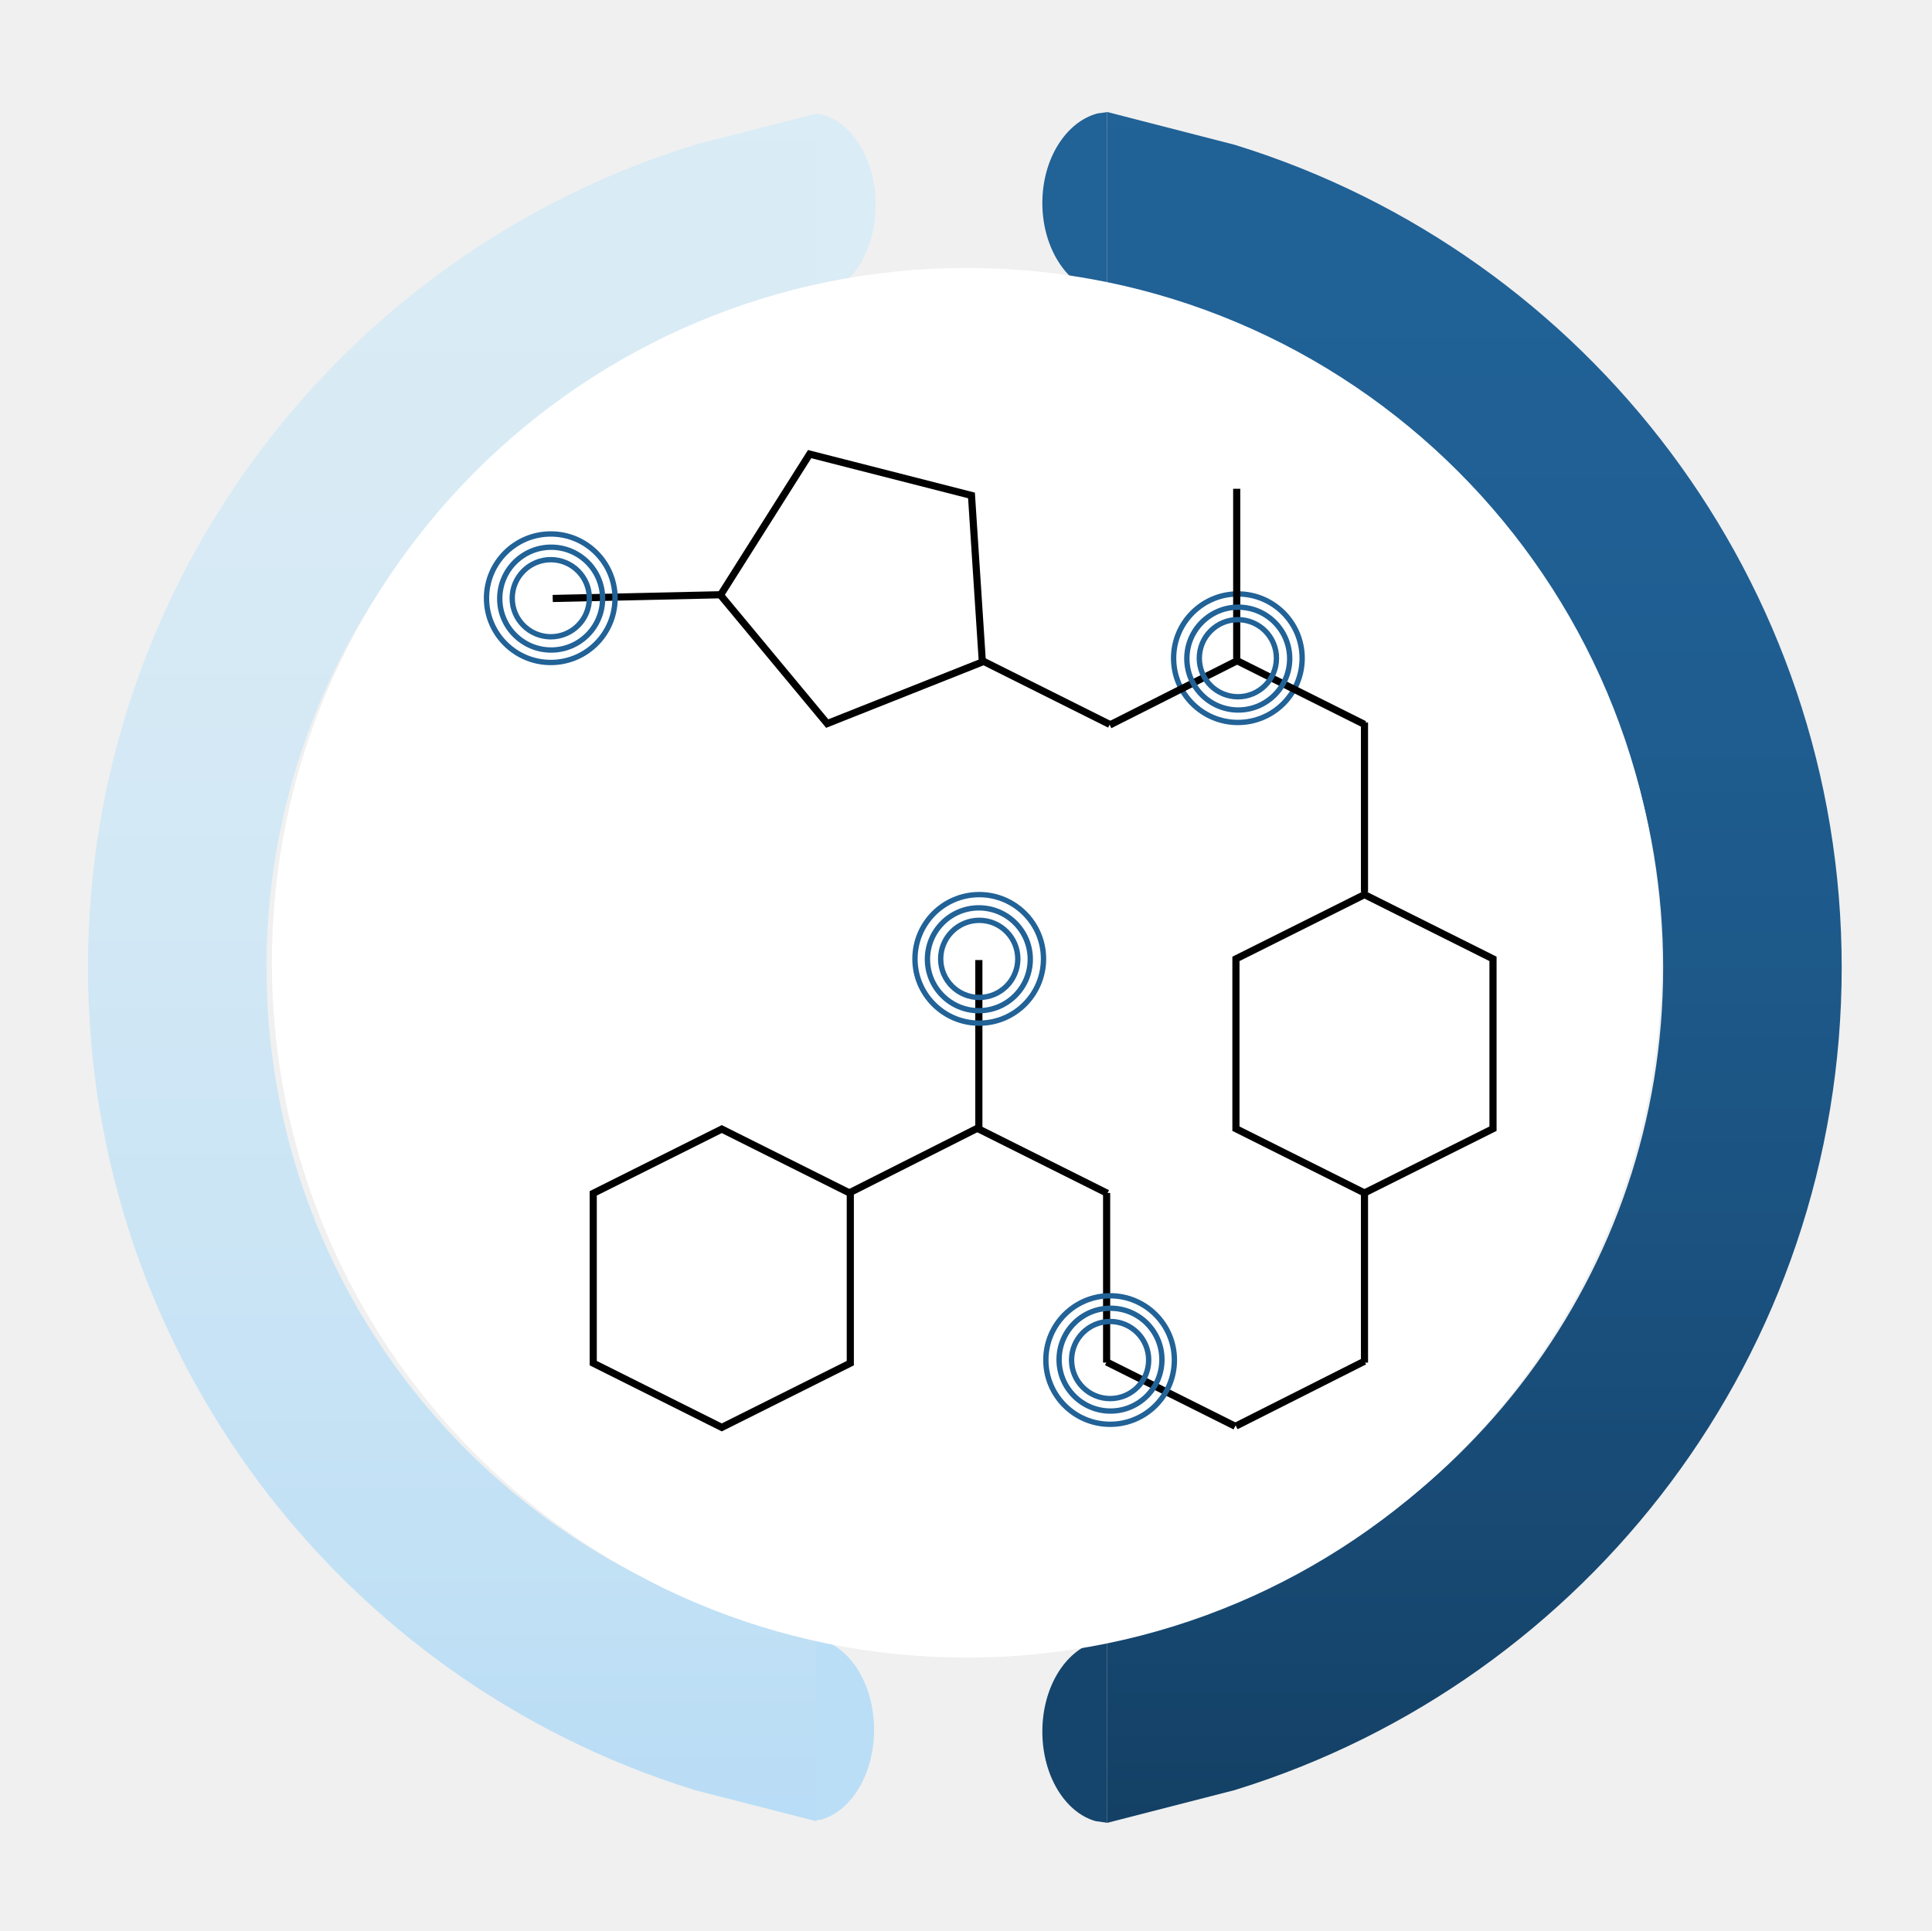
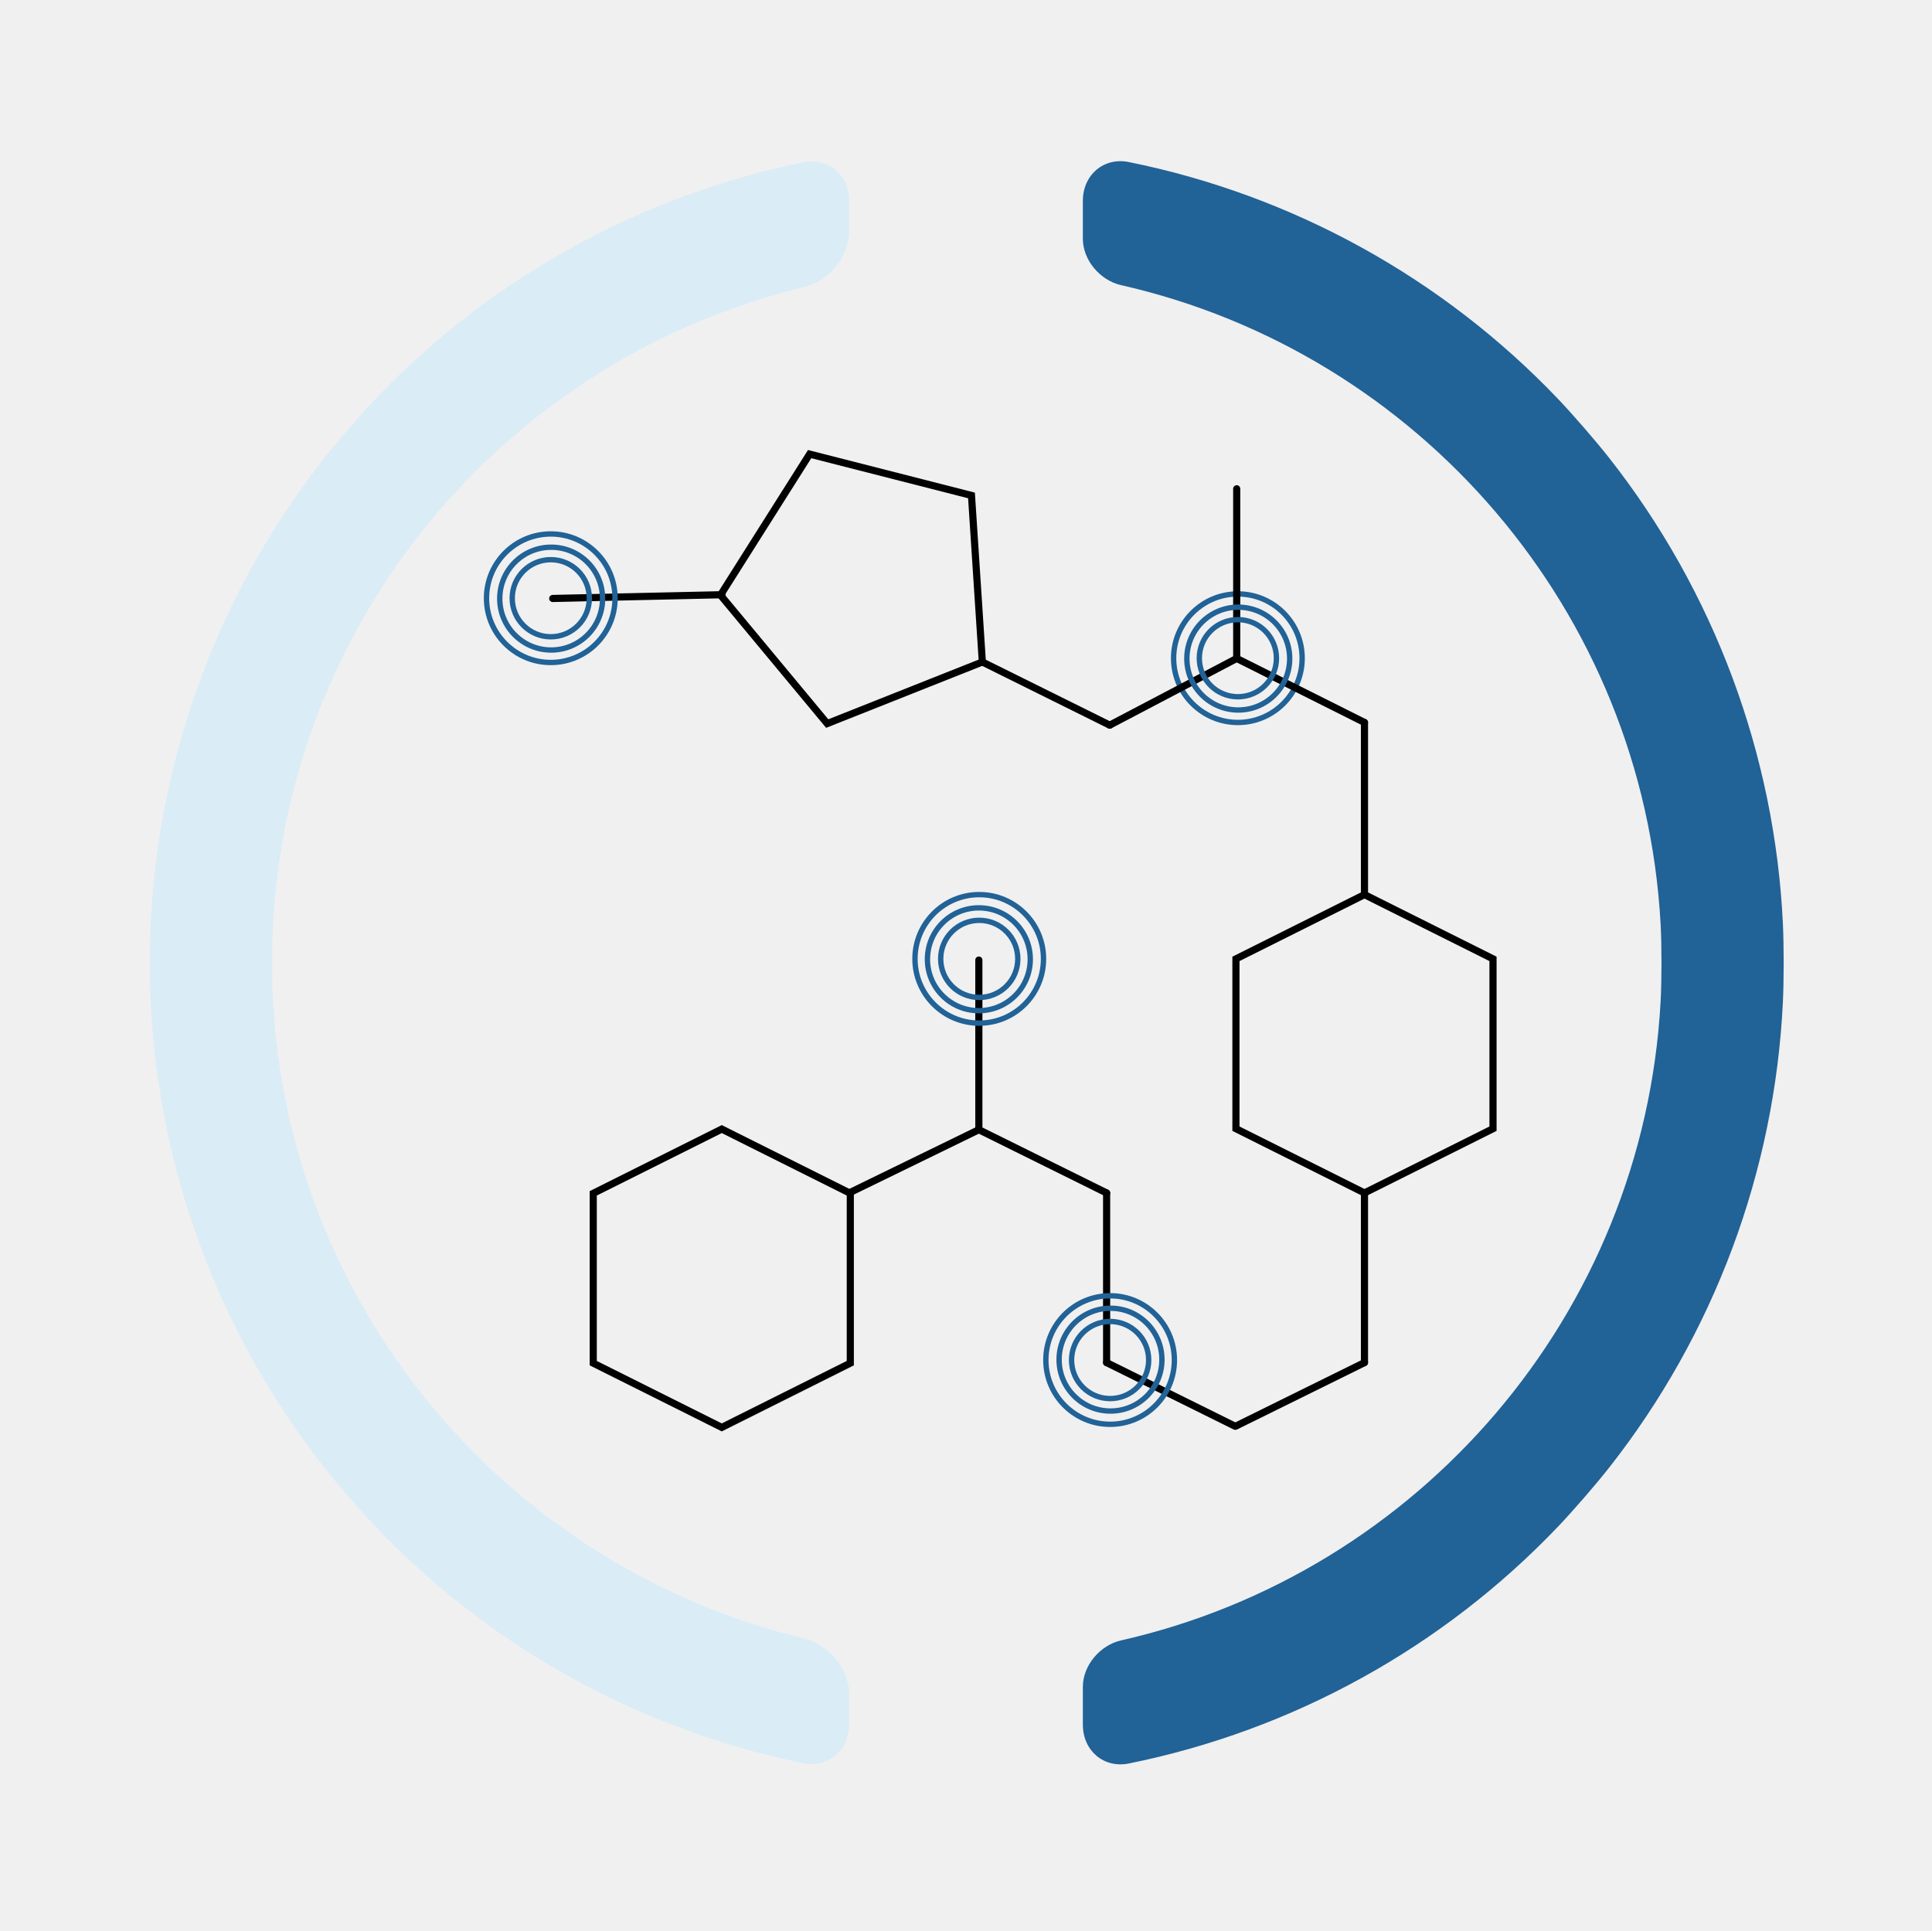
- <svg xmlns="http://www.w3.org/2000/svg" width="2480" height="2479" xml:space="preserve" overflow="hidden">
-   <defs>
-     <linearGradient x1="2854.5" y1="134.724" x2="2854.5" y2="2331.27" gradientUnits="userSpaceOnUse" spreadMethod="reflect" id="stroke0">
-       <stop offset="0" stop-color="#216297" stop-opacity="1" />
-       <stop offset="0.02" stop-color="#206196" stop-opacity="1" />
-       <stop offset="0.041" stop-color="#206196" stop-opacity="1" />
-       <stop offset="0.061" stop-color="#206196" stop-opacity="1" />
-       <stop offset="0.082" stop-color="#206196" stop-opacity="1" />
-       <stop offset="0.102" stop-color="#206196" stop-opacity="1" />
-       <stop offset="0.122" stop-color="#206196" stop-opacity="1" />
-       <stop offset="0.143" stop-color="#206195" stop-opacity="1" />
-       <stop offset="0.163" stop-color="#206095" stop-opacity="1" />
-       <stop offset="0.184" stop-color="#206094" stop-opacity="1" />
-       <stop offset="0.204" stop-color="#206094" stop-opacity="1" />
-       <stop offset="0.224" stop-color="#205F93" stop-opacity="1" />
-       <stop offset="0.245" stop-color="#205F93" stop-opacity="1" />
-       <stop offset="0.265" stop-color="#1F5F92" stop-opacity="1" />
-       <stop offset="0.286" stop-color="#1F5E92" stop-opacity="1" />
-       <stop offset="0.306" stop-color="#1F5E91" stop-opacity="1" />
-       <stop offset="0.327" stop-color="#1F5D90" stop-opacity="1" />
-       <stop offset="0.347" stop-color="#1F5D90" stop-opacity="1" />
-       <stop offset="0.367" stop-color="#1F5C8F" stop-opacity="1" />
-       <stop offset="0.388" stop-color="#1E5C8E" stop-opacity="1" />
-       <stop offset="0.408" stop-color="#1E5B8D" stop-opacity="1" />
-       <stop offset="0.429" stop-color="#1E5B8C" stop-opacity="1" />
-       <stop offset="0.449" stop-color="#1E5A8B" stop-opacity="1" />
-       <stop offset="0.469" stop-color="#1D598A" stop-opacity="1" />
-       <stop offset="0.49" stop-color="#1D5989" stop-opacity="1" />
-       <stop offset="0.51" stop-color="#1D5888" stop-opacity="1" />
-       <stop offset="0.531" stop-color="#1D5787" stop-opacity="1" />
-       <stop offset="0.551" stop-color="#1C5686" stop-opacity="1" />
-       <stop offset="0.571" stop-color="#1C5685" stop-opacity="1" />
-       <stop offset="0.592" stop-color="#1C5584" stop-opacity="1" />
-       <stop offset="0.612" stop-color="#1B5483" stop-opacity="1" />
-       <stop offset="0.633" stop-color="#1B5381" stop-opacity="1" />
-       <stop offset="0.653" stop-color="#1B5280" stop-opacity="1" />
-       <stop offset="0.673" stop-color="#1A517F" stop-opacity="1" />
-       <stop offset="0.694" stop-color="#1A507D" stop-opacity="1" />
-       <stop offset="0.714" stop-color="#1A4F7C" stop-opacity="1" />
-       <stop offset="0.735" stop-color="#194E7A" stop-opacity="1" />
-       <stop offset="0.755" stop-color="#194D79" stop-opacity="1" />
-       <stop offset="0.776" stop-color="#184C77" stop-opacity="1" />
-       <stop offset="0.796" stop-color="#184B76" stop-opacity="1" />
-       <stop offset="0.816" stop-color="#184A74" stop-opacity="1" />
-       <stop offset="0.837" stop-color="#174973" stop-opacity="1" />
-       <stop offset="0.857" stop-color="#174871" stop-opacity="1" />
-       <stop offset="0.878" stop-color="#16476F" stop-opacity="1" />
-       <stop offset="0.898" stop-color="#16466E" stop-opacity="1" />
-       <stop offset="0.918" stop-color="#15456C" stop-opacity="1" />
-       <stop offset="0.939" stop-color="#15436A" stop-opacity="1" />
-       <stop offset="0.959" stop-color="#144268" stop-opacity="1" />
-       <stop offset="0.98" stop-color="#144166" stop-opacity="1" />
-       <stop offset="1" stop-color="#144065" stop-opacity="1" />
-     </linearGradient>
-     <linearGradient x1="1542.5" y1="136.737" x2="1542.5" y2="2329.26" gradientUnits="userSpaceOnUse" spreadMethod="reflect" id="stroke1">
-       <stop offset="0" stop-color="#DAECF5" stop-opacity="1" />
-       <stop offset="0.031" stop-color="#D9EBF5" stop-opacity="1" />
-       <stop offset="0.062" stop-color="#D9EBF5" stop-opacity="1" />
-       <stop offset="0.094" stop-color="#D9EBF5" stop-opacity="1" />
-       <stop offset="0.125" stop-color="#D9EBF5" stop-opacity="1" />
-       <stop offset="0.156" stop-color="#D8EBF5" stop-opacity="1" />
-       <stop offset="0.188" stop-color="#D8EBF5" stop-opacity="1" />
-       <stop offset="0.219" stop-color="#D8EBF5" stop-opacity="1" />
-       <stop offset="0.25" stop-color="#D7EAF5" stop-opacity="1" />
-       <stop offset="0.281" stop-color="#D6EAF5" stop-opacity="1" />
-       <stop offset="0.312" stop-color="#D6EAF5" stop-opacity="1" />
-       <stop offset="0.344" stop-color="#D5E9F5" stop-opacity="1" />
-       <stop offset="0.375" stop-color="#D4E9F5" stop-opacity="1" />
-       <stop offset="0.406" stop-color="#D3E9F5" stop-opacity="1" />
-       <stop offset="0.438" stop-color="#D2E8F5" stop-opacity="1" />
-       <stop offset="0.469" stop-color="#D2E8F5" stop-opacity="1" />
-       <stop offset="0.5" stop-color="#D1E7F5" stop-opacity="1" />
-       <stop offset="0.531" stop-color="#CFE7F5" stop-opacity="1" />
-       <stop offset="0.562" stop-color="#CEE6F5" stop-opacity="1" />
-       <stop offset="0.594" stop-color="#CDE6F5" stop-opacity="1" />
-       <stop offset="0.625" stop-color="#CCE5F5" stop-opacity="1" />
-       <stop offset="0.656" stop-color="#CBE5F5" stop-opacity="1" />
-       <stop offset="0.688" stop-color="#C9E4F5" stop-opacity="1" />
-       <stop offset="0.719" stop-color="#C8E3F5" stop-opacity="1" />
-       <stop offset="0.75" stop-color="#C6E3F5" stop-opacity="1" />
-       <stop offset="0.781" stop-color="#C5E2F5" stop-opacity="1" />
-       <stop offset="0.812" stop-color="#C3E1F5" stop-opacity="1" />
-       <stop offset="0.844" stop-color="#C2E1F5" stop-opacity="1" />
-       <stop offset="0.875" stop-color="#C0E0F5" stop-opacity="1" />
-       <stop offset="0.906" stop-color="#BEDFF5" stop-opacity="1" />
-       <stop offset="0.938" stop-color="#BCDEF5" stop-opacity="1" />
-       <stop offset="0.969" stop-color="#BADDF5" stop-opacity="1" />
-       <stop offset="1" stop-color="#B9DDF6" stop-opacity="1" />
-     </linearGradient>
-   </defs>
-   <g transform="translate(-962 9)">
-     <g>
-       <path d="M2383 2097 2383 2331 2368.45 2328.99C2329.39 2318.05 2300 2270.72 2300 2214 2300 2157.28 2329.39 2109.95 2368.45 2099.01Z" fill="#15456C" fill-rule="evenodd" fill-opacity="1" />
-       <path d="M1556.05 2211.31 1556.05 2212.05 1556 2211.68ZM2008.79 2095.36 2016.17 2096.39C2054.88 2107.36 2084 2154.81 2084 2211.68 2084 2268.55 2054.88 2316 2016.17 2326.97L2008.79 2328ZM1640.94 2094 1999.06 2094 2004.79 2094.8 1635.21 2094.8Z" fill="#BBDEF7" fill-rule="evenodd" fill-opacity="1" />
-       <path d="M2382.94 135 2382.94 357.175 2799 357.175 2795.39 359.777C2784.82 365.716 2773.19 369 2760.99 369L2388.38 369C2339.58 369 2300 316.458 2300 251.636 2300 194.917 2330.3 147.599 2370.57 136.656Z" fill="#216297" fill-rule="evenodd" fill-opacity="1" />
-       <path d="M2008.85 137 2018.18 138.307C2056.88 149.314 2086 196.906 2086 253.954 2086 319.153 2047.97 372 2001.06 372L1642.96 372C1637.1 372 1631.37 371.174 1625.85 369.602L1620 367.08 2008.85 367.08Z" fill="#DAECF6" fill-rule="evenodd" fill-opacity="1" />
-       <path d="M2497.5 2183.5 2497.5 282.5 2515.71 287.184C2918.82 412.572 3211.5 788.603 3211.5 1233 3211.5 1677.4 2918.82 2053.43 2515.71 2178.82Z" stroke="url(#stroke0)" stroke-width="229.167" stroke-linecap="butt" stroke-linejoin="miter" stroke-miterlimit="8" fill="none" fill-rule="evenodd" />
-       <path d="M1895.5 2181.5 1885.72 2178.99C1482.37 2053.58 1189.5 1677.48 1189.5 1233 1189.5 788.524 1482.37 412.425 1885.72 287.014L1895.5 284.5Z" stroke="url(#stroke1)" stroke-width="229.167" stroke-linecap="butt" stroke-linejoin="miter" stroke-miterlimit="8" fill="none" fill-rule="evenodd" />
-       <path d="M1311 1227C1311 734.362 1710.36 335 2203 335 2695.64 335 3095 734.362 3095 1227 3095 1719.64 2695.64 2119 2203 2119 1710.36 2119 1311 1719.64 1311 1227Z" fill="#FFFFFF" fill-rule="evenodd" fill-opacity="1" />
-       <path d="M2468.5 836C2468.5 790.437 2505.44 753.5 2551 753.5 2596.56 753.5 2633.5 790.437 2633.5 836 2633.5 881.563 2596.56 918.5 2551 918.5 2505.44 918.5 2468.5 881.563 2468.5 836Z" stroke="#216297" stroke-width="6.875" stroke-linecap="butt" stroke-linejoin="miter" stroke-miterlimit="8" stroke-opacity="1" fill="none" fill-rule="evenodd" />
-       <path d="M1888.5 1823.5 1723.5 1741 1723.5 1523 1888.5 1440.5 2053.49 1523 2053.49 1741Z" stroke="#000000" stroke-width="9.167" stroke-linecap="butt" stroke-linejoin="miter" stroke-miterlimit="8" stroke-opacity="1" fill="none" fill-rule="evenodd" />
-       <path d="M2713.49 1522.5 2548.5 1440 2548.5 1222 2713.49 1139.5 2878.49 1222 2878.49 1440Z" stroke="#000000" stroke-width="9.167" stroke-linecap="butt" stroke-linejoin="miter" stroke-miterlimit="8" stroke-opacity="1" fill="none" fill-rule="evenodd" />
-       <path d="M2209.04 627.039 2222.99 840.836 2023.86 919.908 1886.85 754.98 2001.29 573.977Z" stroke="#000000" stroke-width="9.167" stroke-linecap="butt" stroke-linejoin="miter" stroke-miterlimit="8" stroke-opacity="1" fill="none" fill-rule="evenodd" />
-       <path d="M2218.5 1223.5 2218.5 1441.3" stroke="#000000" stroke-width="9.167" stroke-linecap="butt" stroke-linejoin="miter" stroke-miterlimit="8" stroke-opacity="1" fill="none" fill-rule="evenodd" />
-       <path d="M2382.5 1522.5 2382.5 1740.3" stroke="#000000" stroke-width="9.167" stroke-linecap="butt" stroke-linejoin="miter" stroke-miterlimit="8" stroke-opacity="1" fill="none" fill-rule="evenodd" />
-       <path d="M2713.5 1522.5 2713.5 1740.3" stroke="#000000" stroke-width="9.167" stroke-linecap="butt" stroke-linejoin="miter" stroke-miterlimit="8" stroke-opacity="1" fill="none" fill-rule="evenodd" />
-       <path d="M0 0 165 83.253" stroke="#000000" stroke-width="9.167" stroke-linecap="butt" stroke-linejoin="miter" stroke-miterlimit="8" stroke-opacity="1" fill="none" fill-rule="evenodd" transform="matrix(1 0 0 -1 2053.5 1521.75)" />
-       <path d="M0 0 165 83.253" stroke="#000000" stroke-width="9.167" stroke-linecap="butt" stroke-linejoin="miter" stroke-miterlimit="8" stroke-opacity="1" fill="none" fill-rule="evenodd" transform="matrix(1 0 0 -1 2548.5 1821.75)" />
-       <path d="M0 0 165 83.253" stroke="#000000" stroke-width="9.167" stroke-linecap="butt" stroke-linejoin="miter" stroke-miterlimit="8" stroke-opacity="1" fill="none" fill-rule="evenodd" transform="matrix(1 0 0 -1 2386.5 921.753)" />
-       <path d="M2549.5 618.5 2549.5 836.3" stroke="#000000" stroke-width="9.167" stroke-linecap="butt" stroke-linejoin="miter" stroke-miterlimit="8" stroke-opacity="1" fill="none" fill-rule="evenodd" />
-       <path d="M2713.5 918.5 2713.5 1136.3" stroke="#000000" stroke-width="9.167" stroke-linecap="butt" stroke-linejoin="miter" stroke-miterlimit="8" stroke-opacity="1" fill="none" fill-rule="evenodd" />
-       <path d="M2218.5 1440.5 2383.5 1523" stroke="#000000" stroke-width="9.167" stroke-linecap="butt" stroke-linejoin="miter" stroke-miterlimit="8" stroke-opacity="1" fill="none" fill-rule="evenodd" />
-       <path d="M2382.5 1739.5 2547.5 1822" stroke="#000000" stroke-width="9.167" stroke-linecap="butt" stroke-linejoin="miter" stroke-miterlimit="8" stroke-opacity="1" fill="none" fill-rule="evenodd" />
-       <path d="M2221.5 838.5 2386.5 920.999" stroke="#000000" stroke-width="9.167" stroke-linecap="butt" stroke-linejoin="miter" stroke-miterlimit="8" stroke-opacity="1" fill="none" fill-rule="evenodd" />
-       <path d="M0 0 217.321 4.814" stroke="#000000" stroke-width="9.167" stroke-linecap="butt" stroke-linejoin="miter" stroke-miterlimit="8" stroke-opacity="1" fill="none" fill-rule="evenodd" transform="matrix(1 0 0 -1 1671.5 759.314)" />
-       <path d="M2548.5 838.5 2713.5 920.999" stroke="#000000" stroke-width="9.167" stroke-linecap="butt" stroke-linejoin="miter" stroke-miterlimit="8" stroke-opacity="1" fill="none" fill-rule="evenodd" />
-       <path d="M1586.5 759C1586.5 713.437 1623.44 676.5 1669 676.5 1714.56 676.5 1751.5 713.437 1751.5 759 1751.5 804.563 1714.56 841.5 1669 841.5 1623.44 841.5 1586.5 804.563 1586.5 759Z" stroke="#216297" stroke-width="6.875" stroke-linecap="butt" stroke-linejoin="miter" stroke-miterlimit="8" stroke-opacity="1" fill="none" fill-rule="evenodd" />
-       <path d="M2304.5 1737C2304.5 1691.44 2341.44 1654.5 2387 1654.5 2432.56 1654.5 2469.5 1691.44 2469.5 1737 2469.5 1782.56 2432.56 1819.5 2387 1819.5 2341.44 1819.5 2304.5 1782.56 2304.5 1737Z" stroke="#216297" stroke-width="6.875" stroke-linecap="butt" stroke-linejoin="miter" stroke-miterlimit="8" stroke-opacity="1" fill="none" fill-rule="evenodd" />
-       <path d="M2136.5 1222C2136.5 1176.44 2173.44 1139.5 2219 1139.5 2264.56 1139.5 2301.5 1176.44 2301.5 1222 2301.5 1267.56 2264.56 1304.5 2219 1304.5 2173.44 1304.5 2136.5 1267.56 2136.5 1222Z" stroke="#216297" stroke-width="6.875" stroke-linecap="butt" stroke-linejoin="miter" stroke-miterlimit="8" stroke-opacity="1" fill="none" fill-rule="evenodd" />
-       <path d="M2485.5 836.5C2485.5 800.049 2515.05 770.5 2551.5 770.5 2587.95 770.5 2617.5 800.049 2617.5 836.5 2617.5 872.951 2587.95 902.5 2551.5 902.5 2515.05 902.5 2485.5 872.951 2485.5 836.5Z" stroke="#216297" stroke-width="6.875" stroke-linecap="butt" stroke-linejoin="miter" stroke-miterlimit="8" stroke-opacity="1" fill="none" fill-rule="evenodd" />
-       <path d="M1603.5 759.5C1603.5 723.049 1633.05 693.5 1669.5 693.5 1705.95 693.5 1735.5 723.049 1735.5 759.5 1735.5 795.951 1705.95 825.5 1669.5 825.5 1633.05 825.5 1603.5 795.951 1603.5 759.5Z" stroke="#216297" stroke-width="6.875" stroke-linecap="butt" stroke-linejoin="miter" stroke-miterlimit="8" stroke-opacity="1" fill="none" fill-rule="evenodd" />
-       <path d="M2321.5 1736.5C2321.5 1700.05 2351.05 1670.5 2387.5 1670.5 2423.95 1670.5 2453.5 1700.05 2453.5 1736.5 2453.5 1772.95 2423.95 1802.5 2387.5 1802.5 2351.05 1802.5 2321.5 1772.95 2321.5 1736.5Z" stroke="#216297" stroke-width="6.875" stroke-linecap="butt" stroke-linejoin="miter" stroke-miterlimit="8" stroke-opacity="1" fill="none" fill-rule="evenodd" />
-       <path d="M2152.5 1222.5C2152.5 1186.05 2182.05 1156.5 2218.5 1156.5 2254.95 1156.5 2284.5 1186.05 2284.5 1222.5 2284.5 1258.95 2254.95 1288.5 2218.5 1288.5 2182.05 1288.5 2152.5 1258.95 2152.5 1222.5Z" stroke="#216297" stroke-width="6.875" stroke-linecap="butt" stroke-linejoin="miter" stroke-miterlimit="8" stroke-opacity="1" fill="none" fill-rule="evenodd" />
-       <path d="M2501.5 836C2501.5 808.662 2523.66 786.5 2551 786.5 2578.34 786.5 2600.5 808.662 2600.5 836 2600.5 863.338 2578.34 885.5 2551 885.5 2523.66 885.5 2501.5 863.338 2501.5 836Z" stroke="#216297" stroke-width="6.875" stroke-linecap="butt" stroke-linejoin="miter" stroke-miterlimit="8" stroke-opacity="1" fill="none" fill-rule="evenodd" />
-       <path d="M1619.5 759C1619.5 731.662 1641.66 709.5 1669 709.5 1696.34 709.5 1718.5 731.662 1718.5 759 1718.5 786.338 1696.34 808.5 1669 808.5 1641.66 808.5 1619.5 786.338 1619.5 759Z" stroke="#216297" stroke-width="6.875" stroke-linecap="butt" stroke-linejoin="miter" stroke-miterlimit="8" stroke-opacity="1" fill="none" fill-rule="evenodd" />
-       <path d="M2337.5 1737C2337.5 1709.66 2359.66 1687.5 2387 1687.5 2414.34 1687.5 2436.5 1709.66 2436.5 1737 2436.5 1764.34 2414.34 1786.5 2387 1786.5 2359.66 1786.5 2337.5 1764.34 2337.5 1737Z" stroke="#216297" stroke-width="6.875" stroke-linecap="butt" stroke-linejoin="miter" stroke-miterlimit="8" stroke-opacity="1" fill="none" fill-rule="evenodd" />
-       <path d="M2169.5 1222C2169.5 1194.66 2191.66 1172.5 2219 1172.5 2246.34 1172.5 2268.5 1194.66 2268.5 1222 2268.5 1249.34 2246.34 1271.5 2219 1271.5 2191.66 1271.5 2169.5 1249.34 2169.5 1222Z" stroke="#216297" stroke-width="6.875" stroke-linecap="butt" stroke-linejoin="miter" stroke-miterlimit="8" stroke-opacity="1" fill="none" fill-rule="evenodd" />
+ <svg xmlns="http://www.w3.org/2000/svg" width="2480" height="2479" xml:space="preserve" overflow="hidden" version="1.1" id="svg118">
+   <defs id="defs83" />
+   <g transform="translate(-962,9)" id="g118">
+     <path id="path156" style="fill:#daecf6;fill-opacity:1;stroke-linecap:round" d="m 1992.904,199.454 c -206.605,42.238 -395.732,145.818 -542.584,297.159 -23.073,23.778 -58.256,64.45 -78.465,90.706 -128.622,167.111 -203.894,369.181 -215.946,579.714 -1.894,33.078 -1.894,86.856 0,119.935 12.052,210.533 87.324,412.603 215.946,579.714 20.209,26.256 55.392,66.928 78.465,90.706 146.852,151.341 335.979,254.921 542.584,297.159 32.461,6.636 59.096,-16.532 59.096,-49.669 v -38.605 c 0,-33.137 -26.552,-64.312 -58.761,-72.075 -372.666,-89.819 -654.132,-413.612 -680.256,-807.24 -2.194,-33.058 -2.194,-86.854 0,-119.912 26.124,-393.627 307.59,-717.421 680.256,-807.24 32.209,-7.763 58.761,-38.938 58.761,-72.075 v -38.605 c 0,-33.137 -26.634,-56.306 -59.096,-49.669 z" />
+     <path id="path119" style="fill:#216297;fill-opacity:1;stroke-linecap:round" d="m 2352,248.834 v 48.555 c 0,27.614 22.121,53.57 49.048,59.675 381.63,86.515 670.361,417.71 692.575,819.962 1.522,27.569 1.522,72.381 0,99.949 -22.214,402.253 -310.946,733.447 -692.575,819.962 -26.927,6.104 -49.048,32.06 -49.048,59.675 v 48.555 c 0,33.137 26.642,56.357 59.115,49.783 210.289,-42.569 402.6,-148.671 550.797,-304.04 19.058,-19.98 48.401,-53.835 65.471,-75.538 134.801,-171.387 212.845,-380.59 223.231,-598.39 1.315,-27.58 1.315,-72.382 0,-99.962 C 3240.228,959.219 3162.184,750.016 3027.383,578.629 3010.313,556.926 2980.97,523.071 2961.912,503.091 2813.716,347.721 2621.405,241.62 2411.115,199.051 2378.642,192.477 2352,215.697 2352,248.834 Z" />
+     <g id="g117">
+       <path d="m 2468.5,836 c 0,-45.563 36.94,-82.5 82.5,-82.5 45.56,0 82.5,36.937 82.5,82.5 0,45.563 -36.94,82.5 -82.5,82.5 -45.56,0 -82.5,-36.937 -82.5,-82.5 z" stroke="#216297" stroke-width="6.875" stroke-linecap="butt" stroke-linejoin="miter" stroke-miterlimit="8" stroke-opacity="1" fill="none" fill-rule="evenodd" id="path90" />
+       <path d="m 1888.5,1823.5 -165,-82.5 v -218 l 165,-82.5 164.99,82.5 v 218 z" stroke="#000000" stroke-width="9.167" stroke-linecap="butt" stroke-linejoin="miter" stroke-miterlimit="8" stroke-opacity="1" fill="none" fill-rule="evenodd" id="path91" />
+       <path d="M 2713.49,1522.5 2548.5,1440 v -218 l 164.99,-82.5 165,82.5 v 218 z" stroke="#000000" stroke-width="9.167" stroke-linecap="butt" stroke-linejoin="miter" stroke-miterlimit="8" stroke-opacity="1" fill="none" fill-rule="evenodd" id="path92" />
+       <path d="m 2209.04,627.039 13.95,213.797 -199.13,79.072 -137.01,-164.928 114.44,-181.003 z" stroke="#000000" stroke-width="9.167" stroke-linecap="butt" stroke-linejoin="miter" stroke-miterlimit="8" stroke-opacity="1" fill="none" fill-rule="evenodd" id="path93" />
+       <path d="m 2218.5,1223.5 v 217.8" stroke="#000000" stroke-width="9.167" stroke-linecap="butt" stroke-linejoin="miter" stroke-miterlimit="8" stroke-opacity="1" fill="none" fill-rule="evenodd" id="path94" style="stroke-linecap:round" />
+       <path d="m 2382.5,1522.5 v 217.8" stroke="#000000" stroke-width="9.167" stroke-linecap="butt" stroke-linejoin="miter" stroke-miterlimit="8" stroke-opacity="1" fill="none" fill-rule="evenodd" id="path95" style="stroke-linecap:round" />
+       <path d="m 2713.5,1522.5 v 217.8" stroke="#000000" stroke-width="9.167" stroke-linecap="butt" stroke-linejoin="miter" stroke-miterlimit="8" stroke-opacity="1" fill="none" fill-rule="evenodd" id="path96" style="stroke-linecap:round" />
+       <path d="M 0,0 165,80.45" stroke="#000000" stroke-width="9.167" stroke-linecap="butt" stroke-linejoin="miter" stroke-miterlimit="8" stroke-opacity="1" fill="none" fill-rule="evenodd" transform="matrix(1,0,0,-1,2053.5,1521.75)" id="path97" style="stroke-linecap:round" />
+       <path d="M 0,0 165,81.45" stroke="#000000" stroke-width="9.167" stroke-linecap="butt" stroke-linejoin="miter" stroke-miterlimit="8" stroke-opacity="1" fill="none" fill-rule="evenodd" transform="matrix(1,0,0,-1,2548.5,1821.75)" id="path98" style="stroke-linecap:round" />
+       <path d="M 0,-0.181 163,85.453" stroke="#000000" stroke-width="9.167" stroke-linecap="butt" stroke-linejoin="miter" stroke-miterlimit="8" stroke-opacity="1" fill="none" fill-rule="evenodd" transform="matrix(1,0,0,-1,2386.5,921.753)" id="path99" style="stroke-linecap:round" />
+       <path d="M 2549.5,618.5 V 836.3" stroke="#000000" stroke-width="9.167" stroke-linecap="butt" stroke-linejoin="miter" stroke-miterlimit="8" stroke-opacity="1" fill="none" fill-rule="evenodd" id="path100" style="stroke-linecap:round" />
+       <path d="m 2713.5,918.5 v 217.8" stroke="#000000" stroke-width="9.167" stroke-linecap="butt" stroke-linejoin="miter" stroke-miterlimit="8" stroke-opacity="1" fill="none" fill-rule="evenodd" id="path101" style="stroke-linecap:round" />
+       <path d="m 2218.5,1441.3 164,81.2" stroke="#000000" stroke-width="9.167" stroke-linecap="butt" stroke-linejoin="miter" stroke-miterlimit="8" stroke-opacity="1" fill="none" fill-rule="evenodd" id="path102" style="stroke-linecap:round" />
+       <path d="m 2382.5,1740.3 165,81.7" stroke="#000000" stroke-width="9.167" stroke-linecap="butt" stroke-linejoin="miter" stroke-miterlimit="8" stroke-opacity="1" fill="none" fill-rule="evenodd" id="path103" style="stroke-linecap:round" />
+       <path d="m 2222.99,840.836 163.51,81.098" stroke="#000000" stroke-width="9.167" stroke-linecap="butt" stroke-linejoin="miter" stroke-miterlimit="8" stroke-opacity="1" fill="none" fill-rule="evenodd" id="path104" style="stroke-linecap:round" />
+       <path d="M 0,0 217.321,4.814" stroke="#000000" stroke-width="9.167" stroke-linecap="butt" stroke-linejoin="miter" stroke-miterlimit="8" stroke-opacity="1" fill="none" fill-rule="evenodd" transform="matrix(1,0,0,-1,1671.5,759.314)" id="path105" style="stroke-linecap:round" />
+       <path d="m 2549.5,836.3 164,82.2" stroke="#000000" stroke-width="9.167" stroke-linecap="butt" stroke-linejoin="miter" stroke-miterlimit="8" stroke-opacity="1" fill="none" fill-rule="evenodd" id="path106" style="stroke-linecap:round" />
+       <path d="m 1586.5,759 c 0,-45.563 36.94,-82.5 82.5,-82.5 45.56,0 82.5,36.937 82.5,82.5 0,45.563 -36.94,82.5 -82.5,82.5 -45.56,0 -82.5,-36.937 -82.5,-82.5 z" stroke="#216297" stroke-width="6.875" stroke-linecap="butt" stroke-linejoin="miter" stroke-miterlimit="8" stroke-opacity="1" fill="none" fill-rule="evenodd" id="path107" />
+       <path d="m 2304.5,1737 c 0,-45.56 36.94,-82.5 82.5,-82.5 45.56,0 82.5,36.94 82.5,82.5 0,45.56 -36.94,82.5 -82.5,82.5 -45.56,0 -82.5,-36.94 -82.5,-82.5 z" stroke="#216297" stroke-width="6.875" stroke-linecap="butt" stroke-linejoin="miter" stroke-miterlimit="8" stroke-opacity="1" fill="none" fill-rule="evenodd" id="path108" />
+       <path d="m 2136.5,1222 c 0,-45.56 36.94,-82.5 82.5,-82.5 45.56,0 82.5,36.94 82.5,82.5 0,45.56 -36.94,82.5 -82.5,82.5 -45.56,0 -82.5,-36.94 -82.5,-82.5 z" stroke="#216297" stroke-width="6.875" stroke-linecap="butt" stroke-linejoin="miter" stroke-miterlimit="8" stroke-opacity="1" fill="none" fill-rule="evenodd" id="path109" />
+       <path d="m 2485.5,836.5 c 0,-36.451 29.55,-66 66,-66 36.45,0 66,29.549 66,66 0,36.451 -29.55,66 -66,66 -36.45,0 -66,-29.549 -66,-66 z" stroke="#216297" stroke-width="6.875" stroke-linecap="butt" stroke-linejoin="miter" stroke-miterlimit="8" stroke-opacity="1" fill="none" fill-rule="evenodd" id="path110" />
+       <path d="m 1603.5,759.5 c 0,-36.451 29.55,-66 66,-66 36.45,0 66,29.549 66,66 0,36.451 -29.55,66 -66,66 -36.45,0 -66,-29.549 -66,-66 z" stroke="#216297" stroke-width="6.875" stroke-linecap="butt" stroke-linejoin="miter" stroke-miterlimit="8" stroke-opacity="1" fill="none" fill-rule="evenodd" id="path111" />
+       <path d="m 2321.5,1736.5 c 0,-36.45 29.55,-66 66,-66 36.45,0 66,29.55 66,66 0,36.45 -29.55,66 -66,66 -36.45,0 -66,-29.55 -66,-66 z" stroke="#216297" stroke-width="6.875" stroke-linecap="butt" stroke-linejoin="miter" stroke-miterlimit="8" stroke-opacity="1" fill="none" fill-rule="evenodd" id="path112" />
+       <path d="m 2152.5,1222.5 c 0,-36.45 29.55,-66 66,-66 36.45,0 66,29.55 66,66 0,36.45 -29.55,66 -66,66 -36.45,0 -66,-29.55 -66,-66 z" stroke="#216297" stroke-width="6.875" stroke-linecap="butt" stroke-linejoin="miter" stroke-miterlimit="8" stroke-opacity="1" fill="none" fill-rule="evenodd" id="path113" />
+       <path d="m 2501.5,836 c 0,-27.338 22.16,-49.5 49.5,-49.5 27.34,0 49.5,22.162 49.5,49.5 0,27.338 -22.16,49.5 -49.5,49.5 -27.34,0 -49.5,-22.162 -49.5,-49.5 z" stroke="#216297" stroke-width="6.875" stroke-linecap="butt" stroke-linejoin="miter" stroke-miterlimit="8" stroke-opacity="1" fill="none" fill-rule="evenodd" id="path114" />
+       <path d="m 1619.5,759 c 0,-27.338 22.16,-49.5 49.5,-49.5 27.34,0 49.5,22.162 49.5,49.5 0,27.338 -22.16,49.5 -49.5,49.5 -27.34,0 -49.5,-22.162 -49.5,-49.5 z" stroke="#216297" stroke-width="6.875" stroke-linecap="butt" stroke-linejoin="miter" stroke-miterlimit="8" stroke-opacity="1" fill="none" fill-rule="evenodd" id="path115" />
+       <path d="m 2337.5,1737 c 0,-27.34 22.16,-49.5 49.5,-49.5 27.34,0 49.5,22.16 49.5,49.5 0,27.34 -22.16,49.5 -49.5,49.5 -27.34,0 -49.5,-22.16 -49.5,-49.5 z" stroke="#216297" stroke-width="6.875" stroke-linecap="butt" stroke-linejoin="miter" stroke-miterlimit="8" stroke-opacity="1" fill="none" fill-rule="evenodd" id="path116" />
+       <path d="m 2169.5,1222 c 0,-27.34 22.16,-49.5 49.5,-49.5 27.34,0 49.5,22.16 49.5,49.5 0,27.34 -22.16,49.5 -49.5,49.5 -27.34,0 -49.5,-22.16 -49.5,-49.5 z" stroke="#216297" stroke-width="6.875" stroke-linecap="butt" stroke-linejoin="miter" stroke-miterlimit="8" stroke-opacity="1" fill="none" fill-rule="evenodd" id="path117" />
    </g>
  </g>
</svg>
